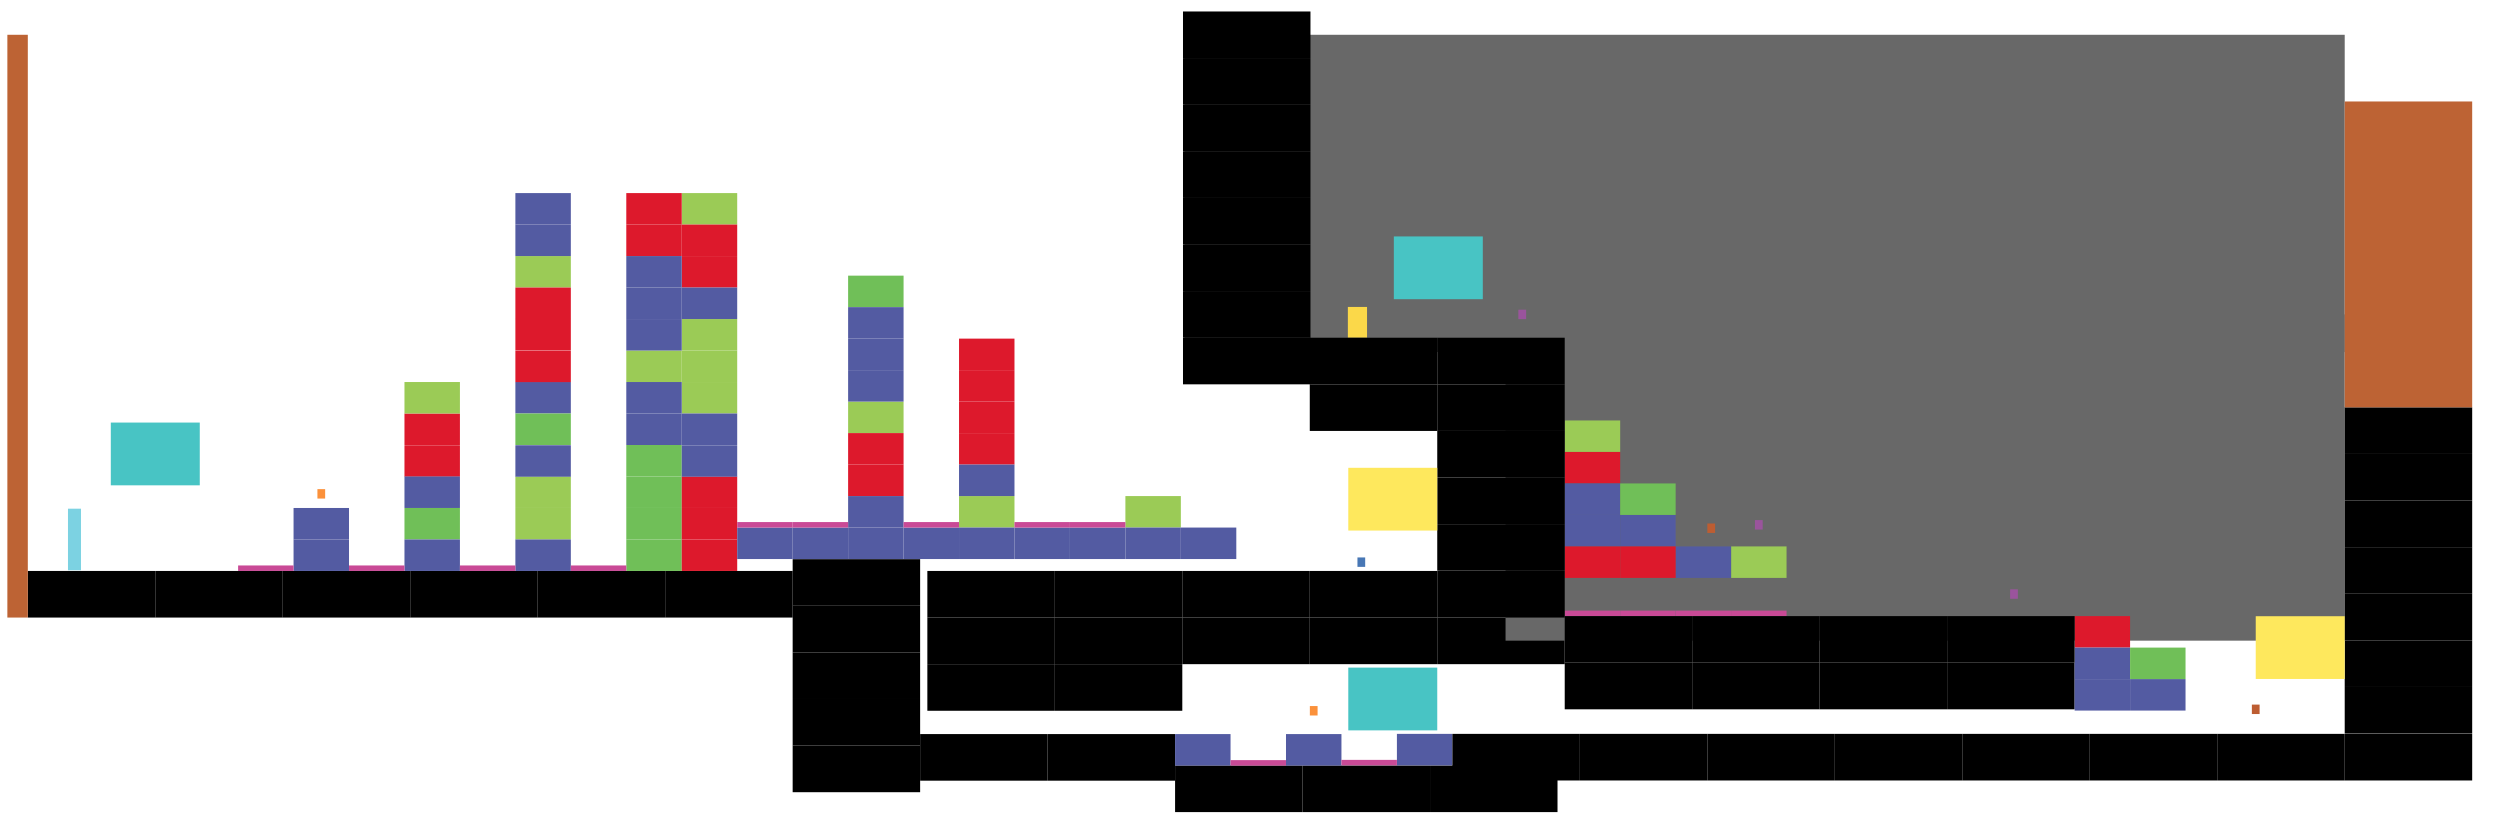
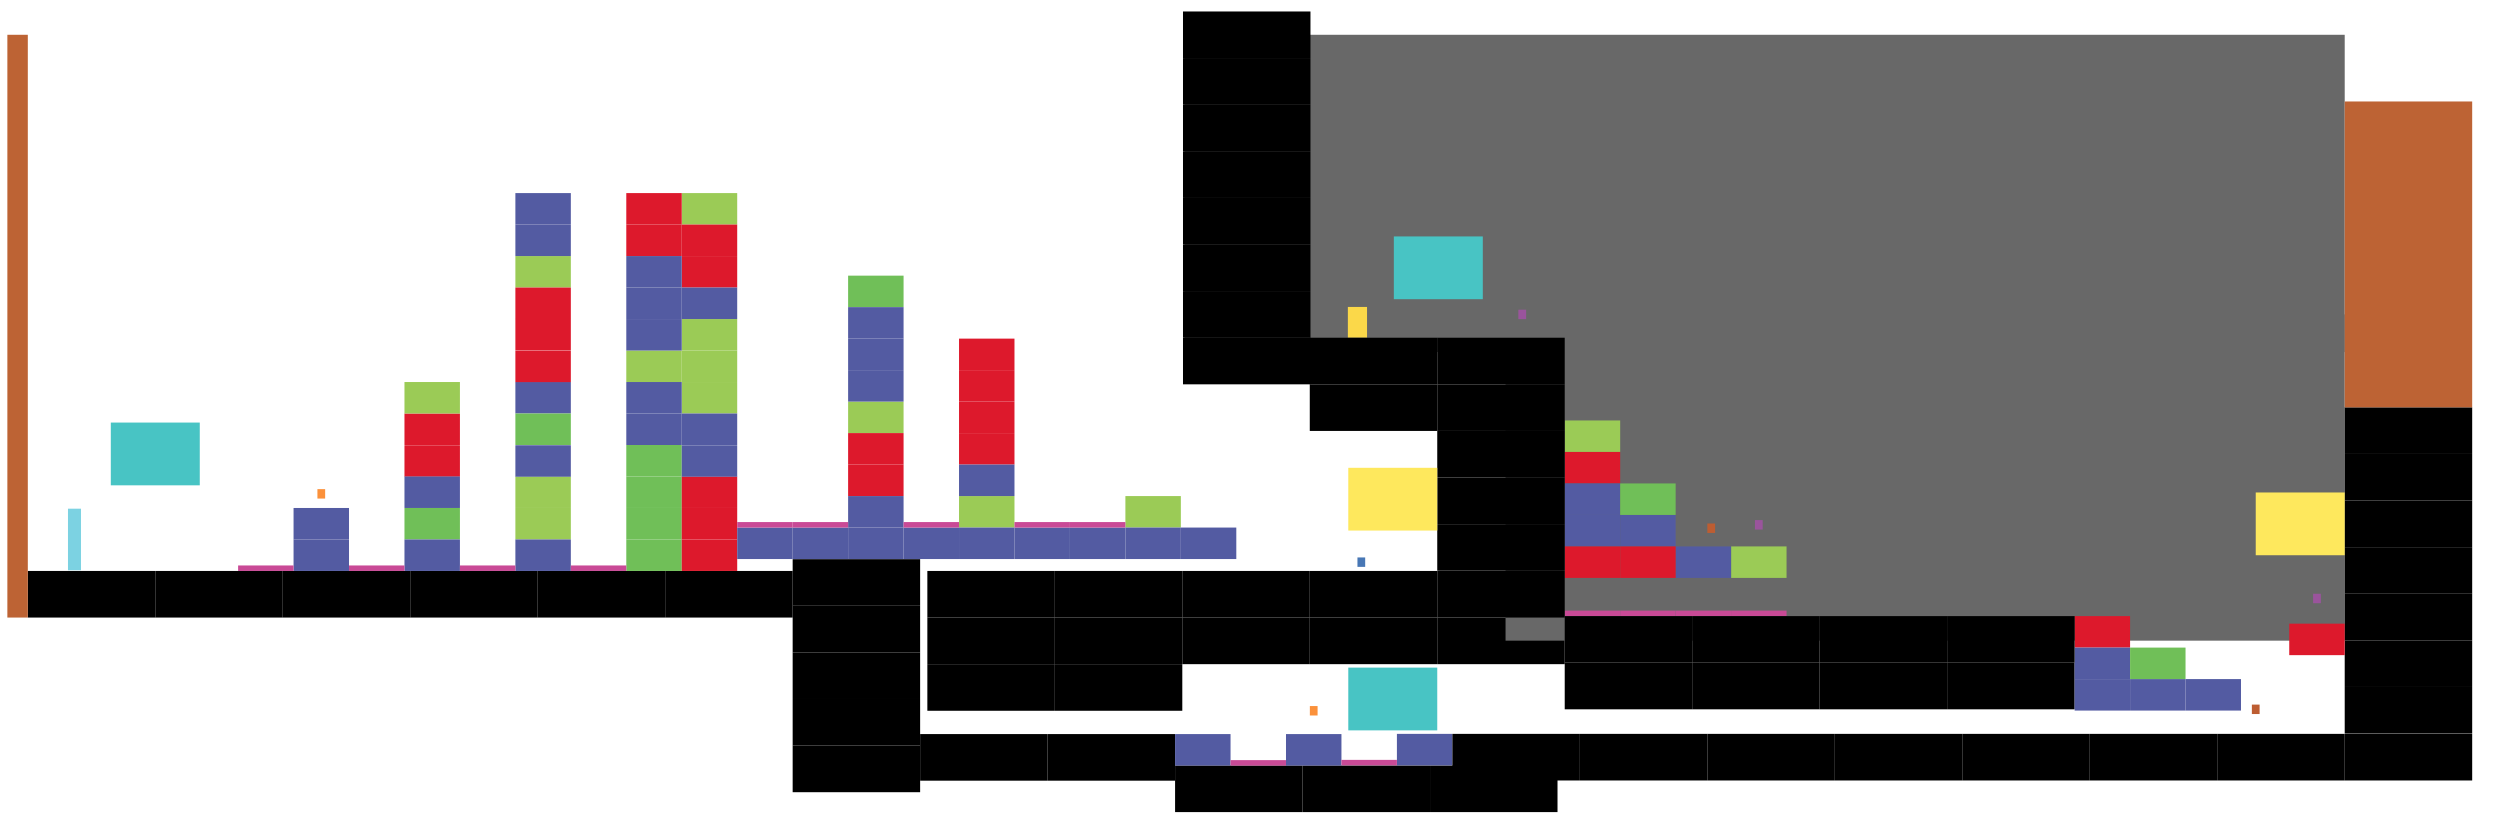
<svg xmlns="http://www.w3.org/2000/svg" version="1.1" id="Calque_1" x="0px" y="0px" width="16383px" height="5435.21px" viewBox="0 0 16383 5435.21" enable-background="new 0 0 16383 5435.21" xml:space="preserve">
  <rect id="pillevolutionb_1_" x="2080.097" y="3205.373" fill="#FB913B" width="50.685" height="61.859" />
  <rect id="characterstart_4_" x="445.481" y="3333.532" fill="#7CD2E2" width="85.193" height="403.363" />
  <rect id="groundcage1_27_" x="182.25" y="3741.571" width="835.366" height="305.416" />
  <rect id="groundcage1_11_" x="1017.618" y="3741.571" width="835.366" height="305.416" />
  <rect id="groundcage4_1_" x="1852.984" y="3741.571" width="835.367" height="305.416" />
  <rect id="groundcage1_28_" x="2688.351" y="3741.571" width="835.366" height="305.416" />
  <rect id="groundcage1_31_" x="3523.717" y="3741.571" width="835.366" height="305.416" />
  <rect id="groundcage1_30_" x="4359.083" y="3741.571" width="835.367" height="305.416" />
  <rect id="platformcage1_12_" x="2650.558" y="3328.852" fill="#70BF58" width="363.414" height="206.352" />
  <rect id="platformcage2_26_" x="3377.384" y="3328.854" fill="#9BCB56" width="363.414" height="206.349" />
  <rect id="platformcage2_76_" x="3377.386" y="3122.502" fill="#9BCB56" width="363.413" height="206.352" />
  <rect id="platformcage2_10_" x="3377.384" y="1678.04" fill="#9BCB56" width="363.411" height="206.353" />
  <rect id="platformcage2_33_" x="4467.624" y="2503.445" fill="#9BCB56" width="363.411" height="206.355" />
  <rect id="platformcage2_32_" x="4467.623" y="2297.094" fill="#9BCB56" width="363.412" height="206.351" />
  <rect id="platformcage2_31_" x="4467.624" y="2090.744" fill="#9BCB56" width="363.414" height="206.351" />
  <rect id="platformcage2_6_" x="4467.624" y="1265.337" fill="#9BCB56" width="363.414" height="206.351" />
  <rect id="platformcage1_90_" x="4104.212" y="3328.854" fill="#70BF58" width="363.413" height="206.353" />
  <rect id="platformcage1_4_" x="4104.211" y="3535.214" fill="#70BF58" width="363.413" height="206.354" />
  <rect id="platformcage1_89_" x="4104.212" y="3122.502" fill="#70BF58" width="363.413" height="206.352" />
  <rect id="platformcage1_28_" x="4104.212" y="2916.151" fill="#70BF58" width="363.413" height="206.351" />
  <rect id="platformcage2_38_" x="4104.211" y="2297.094" fill="#9BCB56" width="363.412" height="206.351" />
  <rect id="groundcage3_11_" x="5194.449" y="3664.376" width="835.367" height="305.418" />
  <rect id="groundcage3_16_" x="6077.113" y="3741.57" width="835.367" height="305.418" />
  <rect id="groundcage3_17_" x="6077.113" y="4046.988" width="835.367" height="305.418" />
  <rect id="groundcage2_2_" x="6077.113" y="4352.408" width="835.367" height="305.418" />
  <rect id="groundcage3_12_" x="5194.449" y="3969.794" width="835.367" height="305.418" />
  <rect id="groundcage3_13_" x="5194.449" y="4275.212" width="835.367" height="305.418" />
  <rect id="groundcage3_14_" x="5194.449" y="4580.63" width="835.367" height="305.418" />
  <rect id="groundcage3_15_" x="5194.449" y="4886.048" width="835.367" height="305.418" />
  <rect id="groundcage1_40_" x="6029.816" y="4810.536" width="835.367" height="305.416" />
  <rect id="groundcage1_39_" x="6865.184" y="4810.536" width="835.367" height="305.416" />
  <rect id="groundcage4_2_" x="6912.48" y="3741.571" width="835.366" height="305.416" />
  <rect id="groundcage1_45_" x="7747.847" y="3741.571" width="835.366" height="305.416" />
  <rect id="groundcage1_44_" x="8583.213" y="3741.571" width="835.369" height="305.416" />
  <rect id="groundcage3_19_" x="6912.48" y="4046.987" width="835.366" height="305.42" />
  <rect id="groundcage2_3_" x="6912.48" y="4352.407" width="835.366" height="305.42" />
  <rect id="groundcage2_5_" x="7747.846" y="4046.988" width="835.367" height="305.418" />
  <rect id="groundcage2_4_" x="8583.213" y="4046.987" width="835.365" height="305.42" />
  <rect id="groundcage2_7_" x="12760.047" y="4342.876" width="835.366" height="305.42" />
  <rect id="groundcage2_8_" x="11924.678" y="4342.876" width="835.366" height="305.42" />
  <rect id="groundcage2_10_" x="11089.312" y="4342.876" width="835.366" height="305.42" />
  <rect id="groundcage2_9_" x="10253.945" y="4342.876" width="835.366" height="305.42" />
  <rect id="groundcage2_6_" x="9418.582" y="4046.987" width="835.366" height="305.42" />
  <rect id="shadows_3_" x="9866.139" y="2060.457" fill="#686868" width="5499.246" height="2137.929" />
  <rect id="shadows_2_" x="7762.309" y="227.954" fill="#686868" width="7603.074" height="2079.132" />
  <rect id="end_4_" x="8832.82" y="2011.481" fill="#FBD849" width="125.633" height="201.682" />
-   <rect id="pillevolutiond_4_" x="13172.736" y="3862.036" fill="#9A549C" width="50.684" height="61.855" />
  <rect id="pillevolutiond_3_" x="11500.555" y="3408.366" fill="#9A549C" width="50.684" height="61.855" />
  <rect id="pillevolutionb_3_" x="14756.945" y="4617.368" fill="#BD5D32" width="50.688" height="61.856" />
  <rect id="platformcage2_9_" x="6284.684" y="3250.84" fill="#9BCB56" width="363.413" height="206.351" />
  <rect id="platformcage2_21_" x="5557.858" y="2631.781" fill="#9BCB56" width="363.412" height="206.354" />
  <rect id="platformcage1_59_" x="5557.859" y="1806.374" fill="#70BF58" width="363.413" height="206.351" />
  <rect id="platformcage2_16_" x="7374.925" y="3250.837" fill="#9BCB56" width="363.415" height="206.355" />
  <rect id="pillevolutiona_4_" x="8895.635" y="3653.015" fill="#4877B5" width="50.686" height="61.854" />
  <rect id="platformcage2_11_" x="11344.191" y="3580.767" fill="#9BCB56" width="363.412" height="206.352" />
  <rect id="platformcage2_49_" x="10253.949" y="2755.355" fill="#9BCB56" width="363.416" height="206.354" />
  <rect id="groundcage4_3_" x="8535.918" y="5016.429" width="835.368" height="305.414" />
  <rect id="groundcage1_1_" x="7700.551" y="5016.429" width="835.367" height="305.414" />
  <rect id="groundcage1_8_" x="9371.287" y="5016.429" width="835.368" height="305.414" />
  <rect id="pillevolutiond_1_" x="9950.225" y="2029.53" fill="#9A549C" width="50.688" height="61.854" />
  <rect id="pillevolutionb_2_" x="11188.551" y="3430.581" fill="#BD5D32" width="50.686" height="61.857" />
  <rect id="platformcage4_7_" x="1923.733" y="3535.214" fill="#535BA2" width="363.413" height="206.354" />
  <rect id="platformcage4_13_" x="1923.733" y="3328.861" fill="#535BA2" width="363.413" height="206.353" />
  <rect id="pillevolutionb_4_" x="8583.746" y="4626.897" fill="#FB913B" width="50.682" height="61.859" />
  <rect id="platformcage4_14_" x="7700.551" y="4810.536" fill="#535BA2" width="363.413" height="206.352" />
  <rect id="platformcage4_15_" x="8427.381" y="4810.536" fill="#535BA2" width="363.412" height="206.352" />
  <rect id="platformcage4_16_" x="9154.205" y="4809.22" fill="#535BA2" width="363.413" height="206.352" />
  <rect id="platformcage4_17_" x="13595.414" y="4450.163" fill="#535BA2" width="363.414" height="206.352" />
  <rect id="platformcage4_18_" x="13958.828" y="4450.163" fill="#535BA2" width="363.414" height="206.352" />
  <rect id="platformcage3_8_" x="13595.418" y="4037.458" fill="#DD192C" width="363.409" height="206.354" />
  <rect id="platformcage4_19_" x="13595.414" y="4243.81" fill="#535BA2" width="363.414" height="206.352" />
  <rect id="platformcage4_50_" x="10980.775" y="3580.763" fill="#535BA2" width="363.414" height="206.354" />
  <rect id="platformcage4_27_" x="10617.361" y="3374.411" fill="#535BA2" width="363.414" height="206.352" />
  <rect id="platformcage4_53_" x="10253.947" y="3374.411" fill="#535BA2" width="363.414" height="206.352" />
  <rect id="platformcage1_1_" x="13958.826" y="4243.808" fill="#70BF58" width="363.418" height="206.355" />
  <rect id="platformcage3_31_" x="10253.951" y="2961.71" fill="#DD192C" width="363.412" height="206.353" />
  <rect id="platformcage3_32_" x="10253.951" y="3580.767" fill="#DD192C" width="363.412" height="206.354" />
  <rect id="platformcage3_33_" x="10617.359" y="3580.767" fill="#DD192C" width="363.412" height="206.354" />
  <rect id="platformcage4_51_" x="10253.949" y="3168.061" fill="#535BA2" width="363.414" height="206.351" />
  <rect id="platformcage1_5_" x="10617.361" y="3168.059" fill="#70BF58" width="363.418" height="206.354" />
  <rect id="platformcage3_9_" x="2650.558" y="2709.799" fill="#DD192C" width="363.413" height="206.353" />
  <rect id="platformcage3_12_" x="2650.558" y="2917.652" fill="#DD192C" width="363.413" height="206.353" />
  <rect id="platformcage2_5_" x="2650.558" y="2503.446" fill="#9BCB56" width="363.413" height="206.355" />
  <rect id="platformcage4_20_" x="2650.558" y="3122.502" fill="#535BA2" width="363.413" height="206.352" />
  <rect id="platformcage4_21_" x="2650.558" y="3535.214" fill="#535BA2" width="363.414" height="206.354" />
  <rect id="platformcage4_22_" x="3377.383" y="2917.652" fill="#535BA2" width="363.413" height="206.353" />
  <rect id="platformcage4_23_" x="3377.385" y="3535.214" fill="#535BA2" width="363.414" height="206.354" />
  <rect id="platformcage4_24_" x="3377.386" y="2503.447" fill="#535BA2" width="363.413" height="206.352" />
  <rect id="platformcage1_3_" x="3377.385" y="2709.8" fill="#70BF58" width="363.414" height="206.351" />
  <rect id="platformcage3_14_" x="3377.386" y="2089.991" fill="#DD192C" width="363.413" height="206.353" />
  <rect id="platformcage3_13_" x="3377.386" y="2297.844" fill="#DD192C" width="363.413" height="206.353" />
  <rect id="platformcage3_15_" x="3377.386" y="1884.393" fill="#DD192C" width="363.413" height="206.353" />
  <rect id="platformcage3_16_" x="4104.21" y="1265.336" fill="#DD192C" width="363.413" height="206.353" />
  <rect id="platformcage3_17_" x="4104.21" y="1471.688" fill="#DD192C" width="363.413" height="206.353" />
  <rect id="platformcage3_18_" x="4467.625" y="1471.688" fill="#DD192C" width="363.413" height="206.353" />
  <rect id="platformcage3_20_" x="4467.625" y="1678.04" fill="#DD192C" width="363.413" height="206.353" />
  <rect id="platformcage3_26_" x="6284.684" y="2219.077" fill="#DD192C" width="363.414" height="206.353" />
  <rect id="platformcage3_25_" x="6284.684" y="2425.429" fill="#DD192C" width="363.414" height="206.353" />
  <rect id="platformcage3_28_" x="5557.859" y="2838.136" fill="#DD192C" width="363.413" height="206.353" />
  <rect id="platformcage3_29_" x="6284.684" y="2838.136" fill="#DD192C" width="363.414" height="206.353" />
  <rect id="platformcage3_30_" x="6284.684" y="2631.782" fill="#DD192C" width="363.413" height="206.353" />
  <rect id="platformcage3_27_" x="5557.859" y="3044.487" fill="#DD192C" width="363.413" height="206.353" />
  <rect id="platformcage3_22_" x="4467.624" y="3122.502" fill="#DD192C" width="363.413" height="206.352" />
  <rect id="platformcage3_23_" x="4467.621" y="3328.852" fill="#DD192C" width="363.414" height="206.353" />
  <rect id="platformcage3_24_" x="4467.624" y="3535.214" fill="#DD192C" width="363.413" height="206.354" />
  <rect id="platformcage4_25_" x="3377.383" y="1471.688" fill="#535BA2" width="363.413" height="206.352" />
  <rect id="platformcage4_28_" x="4104.211" y="1678.041" fill="#535BA2" width="363.414" height="206.352" />
  <rect id="platformcage4_29_" x="4104.209" y="1884.393" fill="#535BA2" width="363.413" height="206.352" />
  <rect id="platformcage4_46_" x="5557.859" y="2012.725" fill="#535BA2" width="363.413" height="206.352" />
  <rect id="platformcage4_45_" x="5557.856" y="2219.078" fill="#535BA2" width="363.415" height="206.352" />
  <rect id="platformcage4_47_" x="5557.859" y="2425.429" fill="#535BA2" width="363.413" height="206.352" />
  <rect id="platformcage4_32_" x="4104.208" y="2503.447" fill="#535BA2" width="363.414" height="206.352" />
  <rect id="platformcage4_31_" x="4104.211" y="2090.743" fill="#535BA2" width="363.414" height="206.352" />
  <rect id="platformcage4_33_" x="4104.211" y="2709.8" fill="#535BA2" width="363.414" height="206.353" />
  <rect id="platformcage4_34_" x="4467.624" y="2709.8" fill="#535BA2" width="363.413" height="206.353" />
  <rect id="platformcage4_35_" x="4467.621" y="2917.653" fill="#535BA2" width="363.414" height="206.353" />
  <rect id="platformcage4_30_" x="4467.622" y="1884.393" fill="#535BA2" width="363.414" height="206.352" />
  <rect id="platformcage4_37_" x="4831.036" y="3457.192" fill="#535BA2" width="363.414" height="206.354" />
  <rect id="platformcage4_36_" x="5194.449" y="3457.192" fill="#535BA2" width="363.414" height="206.354" />
  <rect id="platformcage4_39_" x="5557.856" y="3457.192" fill="#535BA2" width="363.415" height="206.354" />
  <rect id="platformcage4_48_" x="5557.856" y="3250.839" fill="#535BA2" width="363.415" height="206.352" />
  <rect id="platformcage4_49_" x="6284.684" y="3044.488" fill="#535BA2" width="363.414" height="206.352" />
  <rect id="platformcage4_38_" x="5921.27" y="3457.192" fill="#535BA2" width="363.414" height="206.354" />
  <rect id="platformcage4_41_" x="6284.684" y="3457.192" fill="#535BA2" width="363.414" height="206.354" />
  <rect id="platformcage4_40_" x="6648.098" y="3457.192" fill="#535BA2" width="363.413" height="206.354" />
  <rect id="platformcage4_43_" x="7011.511" y="3457.192" fill="#535BA2" width="363.414" height="206.354" />
  <rect id="platformcage4_42_" x="7374.924" y="3457.192" fill="#535BA2" width="363.414" height="206.354" />
  <rect id="platformcage4_44_" x="7738.339" y="3457.192" fill="#535BA2" width="363.414" height="206.352" />
  <rect id="platformcage4_26_" x="3377.383" y="1265.337" fill="#535BA2" width="363.413" height="206.352" />
  <rect id="spadesdown" x="1560.322" y="3705.584" fill="#C94A96" width="363.411" height="35.983" />
  <rect id="spadesdown_1_" x="2287.146" y="3705.588" fill="#C94A96" width="363.411" height="35.983" />
  <rect id="spadesdown_2_" x="3013.971" y="3705.584" fill="#C94A96" width="363.411" height="35.983" />
  <rect id="spadesdown_3_" x="3740.799" y="3705.584" fill="#C94A96" width="363.411" height="35.983" />
  <rect id="spadesdown_4_" x="4831.038" y="3421.208" fill="#C94A96" width="363.411" height="35.982" />
  <rect id="spadesdown_5_" x="5194.451" y="3421.208" fill="#C94A96" width="363.411" height="35.982" />
  <rect id="spadesdown_6_" x="5921.271" y="3421.208" fill="#C94A96" width="363.411" height="35.982" />
  <rect id="spadesdown_7_" x="6648.099" y="3421.208" fill="#C94A96" width="363.411" height="35.982" />
  <rect id="spadesdown_8_" x="7011.512" y="3421.208" fill="#C94A96" width="363.411" height="35.982" />
  <rect id="spadesdown_12_" x="8063.963" y="4981.236" fill="#C94A96" width="363.412" height="35.983" />
  <rect id="spadesdown_13_" x="8790.793" y="4979.588" fill="#C94A96" width="363.412" height="35.983" />
  <rect id="spadesdown_24_" x="10980.773" y="4001.475" fill="#C94A96" width="363.412" height="35.983" />
  <rect id="spadesdown_23_" x="11344.188" y="4001.474" fill="#C94A96" width="363.412" height="35.983" />
  <rect id="spadesdown_28_" x="10253.949" y="4001.475" fill="#C94A96" width="363.41" height="35.983" />
  <rect id="spadesdown_27_" x="10617.363" y="4001.474" fill="#C94A96" width="363.41" height="35.983" />
  <g id="Calque_2">
    <rect id="groundcage1_67_" x="9517.816" y="4809.22" width="835.367" height="305.418" />
    <rect id="groundcage1_66_" x="10353.182" y="4809.22" width="835.369" height="305.418" />
    <rect id="groundcage1_65_" x="11188.551" y="4809.22" width="835.369" height="305.418" />
    <rect id="groundcage4_6_" x="12023.92" y="4809.22" width="835.363" height="305.418" />
    <rect id="groundcage1_63_" x="12859.283" y="4809.22" width="835.367" height="305.418" />
    <rect id="groundcage1_62_" x="13694.65" y="4809.22" width="835.365" height="305.418" />
    <rect id="groundcage4_7_" x="14530.016" y="4809.22" width="835.367" height="305.418" />
    <rect id="groundcage1_60_" x="15365.383" y="4809.22" width="835.367" height="305.418" />
    <rect id="groundcage3_18_" x="15365.383" y="4501.88" width="835.367" height="305.418" />
    <rect id="groundcage3_20_" x="15365.383" y="4196.462" width="835.367" height="305.418" />
    <rect id="groundcage3_21_" x="15365.383" y="3891.044" width="835.367" height="305.418" />
    <rect id="groundcage3_24_" x="15365.383" y="3585.626" width="835.367" height="305.418" />
    <rect id="groundcage3_23_" x="15365.383" y="3280.208" width="835.367" height="305.418" />
    <rect id="groundcage3_22_" x="15365.383" y="2974.79" width="835.367" height="305.418" />
    <rect id="groundcage3_27_" x="15365.383" y="2669.372" width="835.367" height="305.418" />
    <rect id="groundcage4_5_" x="10253.947" y="4037.458" width="835.365" height="305.418" />
    <rect id="groundcage1_52_" x="11089.312" y="4037.458" width="835.367" height="305.418" />
    <rect id="groundcage1_51_" x="11924.68" y="4037.458" width="835.365" height="305.418" />
    <rect id="groundcage4_4_" x="12760.045" y="4037.458" width="835.369" height="305.418" />
    <rect id="groundcage4" x="9418.582" y="2213.163" width="835.367" height="305.419" />
    <rect id="groundcage1_24_" x="8583.213" y="2213.163" width="835.369" height="305.419" />
    <rect id="groundcage2_1_" x="8583.213" y="2518.581" width="835.369" height="305.419" />
    <rect id="groundcage2" x="7752.377" y="2213.163" width="835.367" height="305.419" />
    <rect id="groundcage1_20_" x="9418.582" y="3741.571" width="835.363" height="305.416" />
    <rect id="groundcage3" x="7752.377" y="75.246" width="835.367" height="305.416" />
    <rect id="groundcage3_1_" x="7752.377" y="380.662" width="835.367" height="305.416" />
    <rect id="groundcage3_2_" x="7752.377" y="686.077" width="835.367" height="305.416" />
    <rect id="groundcage3_5_" x="7752.377" y="991.493" width="835.367" height="305.416" />
    <rect id="groundcage3_4_" x="7752.377" y="1296.908" width="835.367" height="305.416" />
    <rect id="groundcage3_7_" x="9418.58" y="2518.582" width="835.367" height="305.415" />
    <rect id="groundcage3_8_" x="9418.58" y="2823.998" width="835.367" height="305.415" />
    <rect id="groundcage3_9_" x="9418.58" y="3129.422" width="835.367" height="305.415" />
    <rect id="groundcage3_10_" x="9418.58" y="3434.837" width="835.367" height="305.415" />
    <rect id="groundcage3_3_" x="7752.377" y="1602.324" width="835.367" height="305.416" />
    <rect id="groundcage3_6_" x="7752.377" y="1907.75" width="835.367" height="305.416" />
    <rect id="blank_2_" x="15365.383" y="665.004" fill="#BD6334" width="835.367" height="2004.368" />
  </g>
  <rect id="blank_1_" x="48.25" y="227.954" fill="#BD6334" width="134" height="3819.033" />
  <rect id="backlayer1_323_" x="726.116" y="2769.165" fill="#48C4C4" width="583.003" height="411.25" />
  <rect id="backlayer1_1_" x="8835.574" y="4375.006" fill="#48C4C4" width="583.004" height="411.25" />
  <rect id="backlayer4_2_" x="8835.574" y="3065.61" fill="#FEE85D" width="583.004" height="411.25" />
-   <rect id="backlayer4_3_" x="14782.289" y="4038.187" fill="#FEE85D" width="583.005" height="411.25" />
+   <rect id="backlayer4_3_" x="14782.288" y="3227.292" fill="#FEE85D" width="583.006" height="411.25" />
  <rect id="backlayer1_2_" x="9134.057" y="1549.406" fill="#48C4C4" width="583.003" height="411.25" />
+   <rect id="platformcage4_1_" x="14322.242" y="4450.163" fill="#535BA2" width="363.414" height="206.352" />
+   <rect id="platformcage3_2_" x="15001.885" y="4086.99" fill="#DD192C" width="363.409" height="206.354" />
+   <rect id="pillevolutiond_4_" x="15158.248" y="3891.044" fill="#9A549C" width="50.684" height="61.855" />
</svg>
